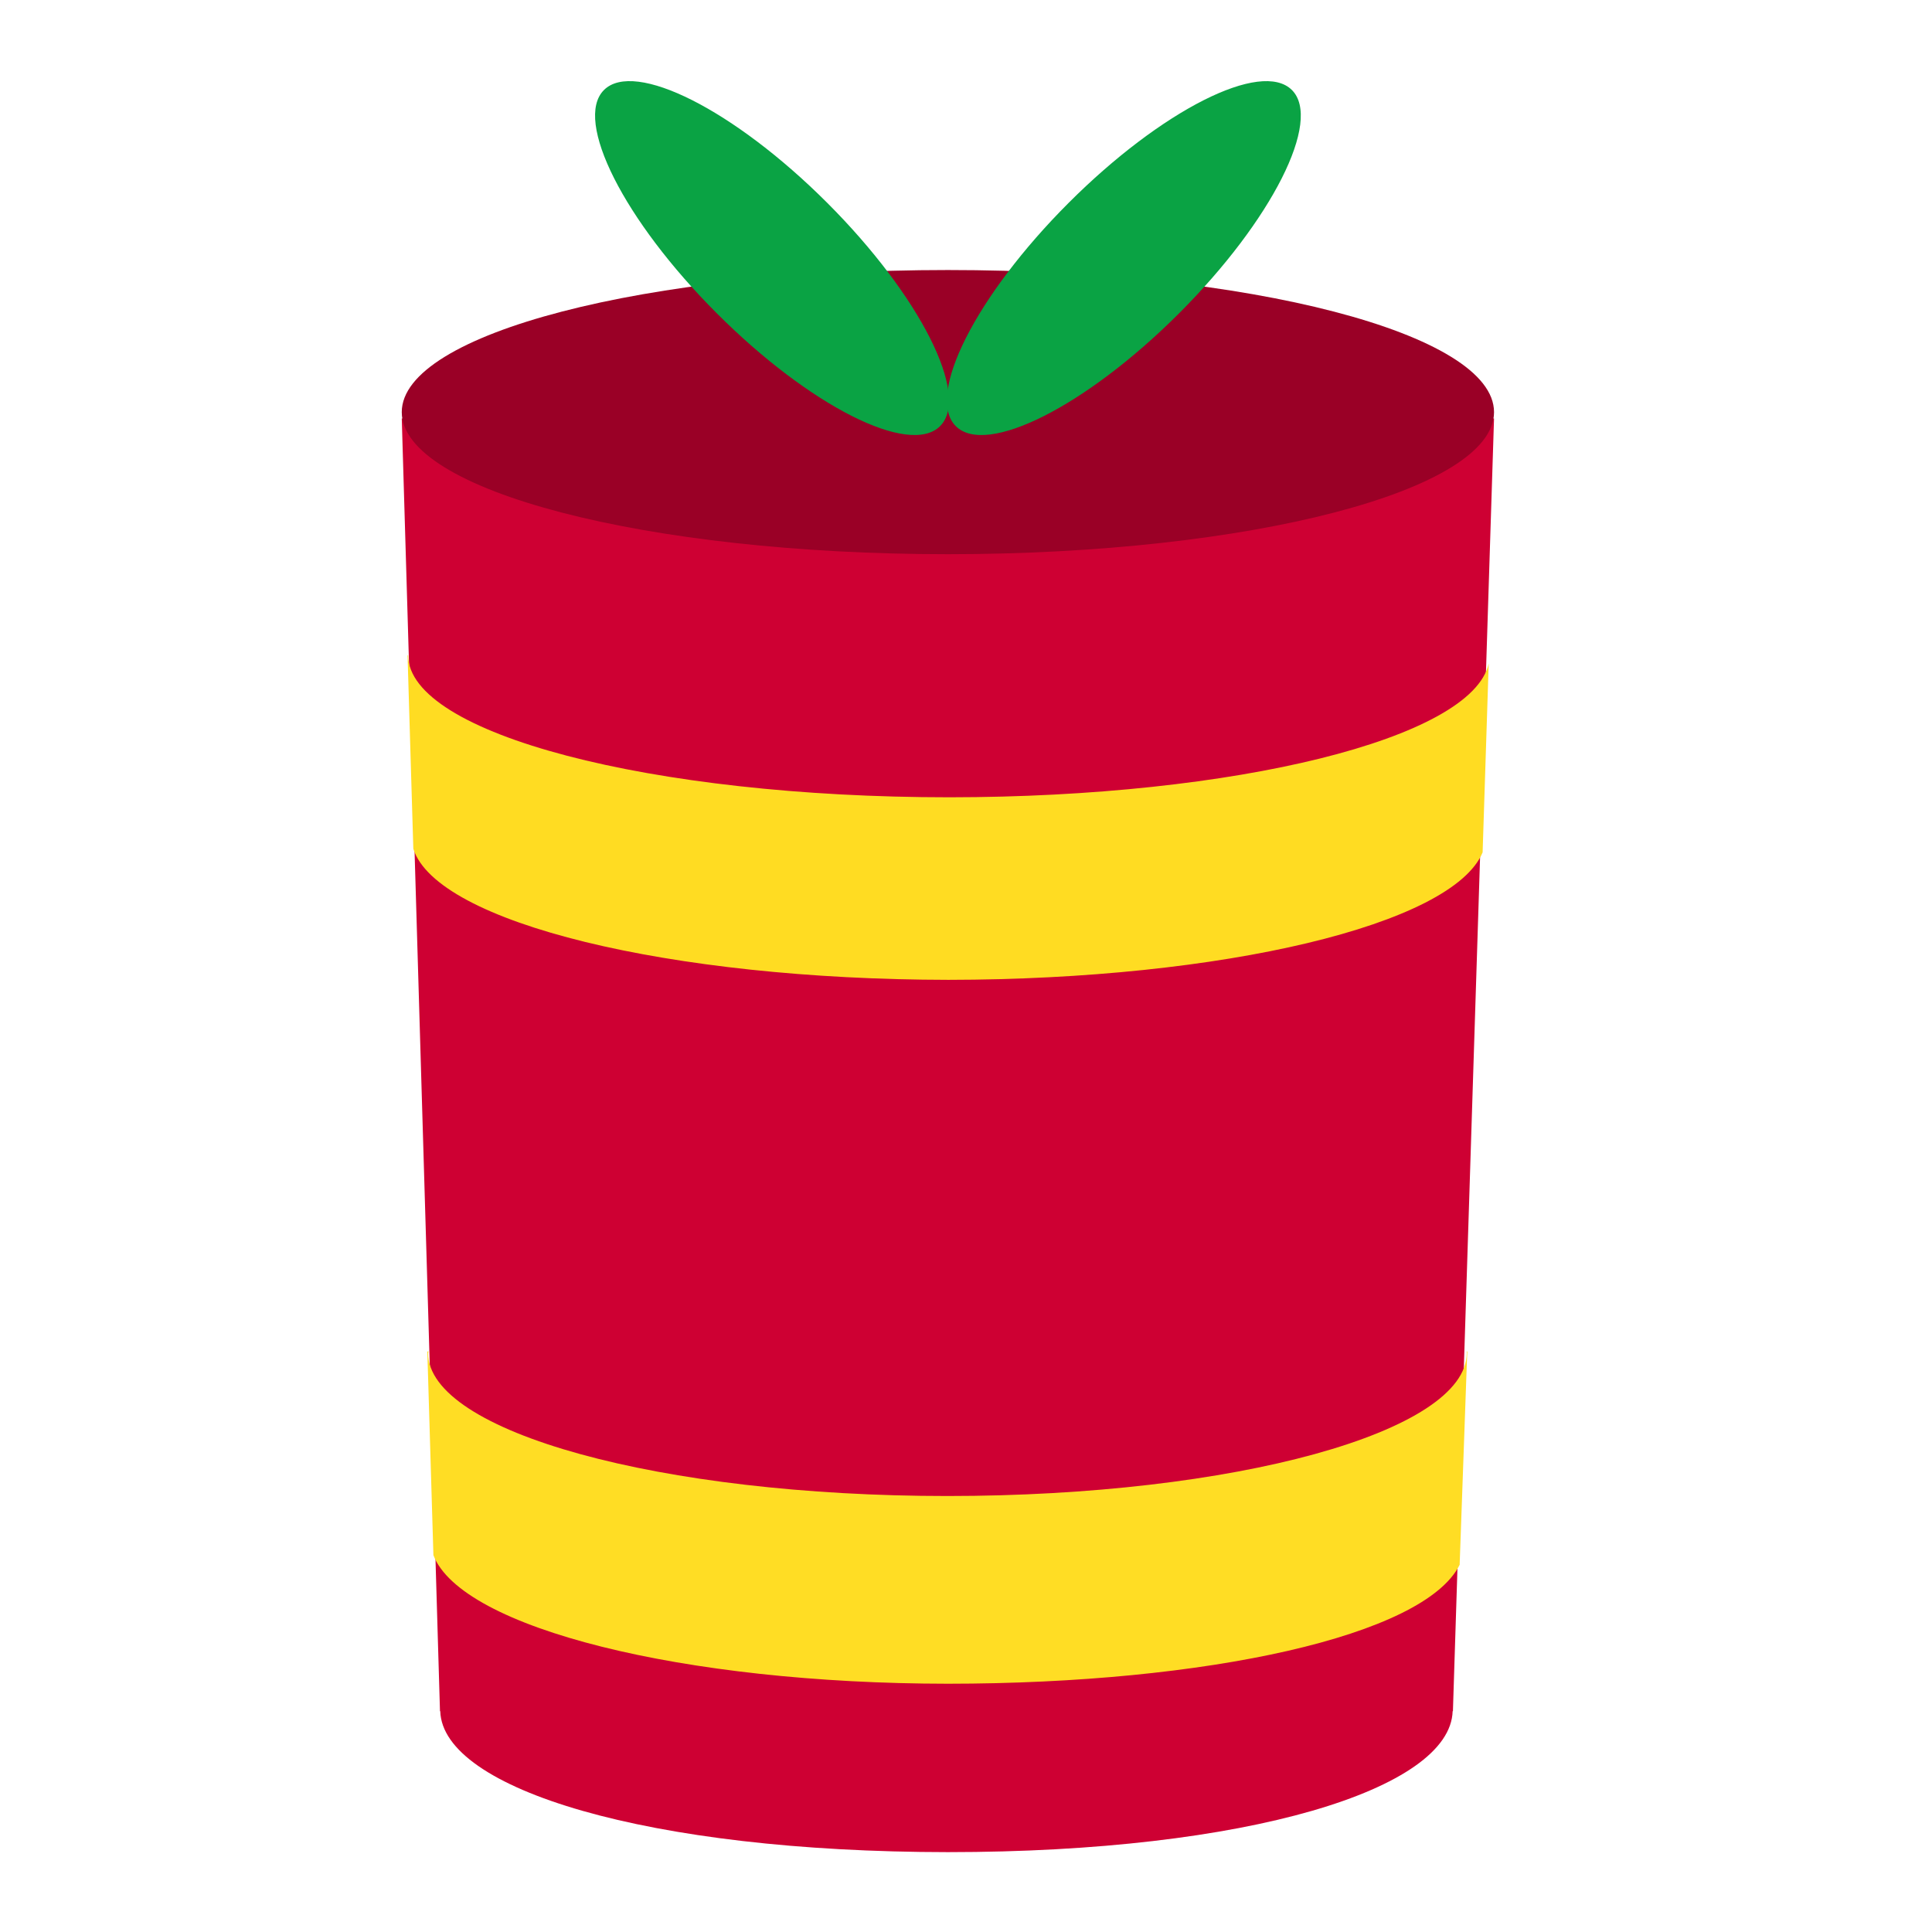
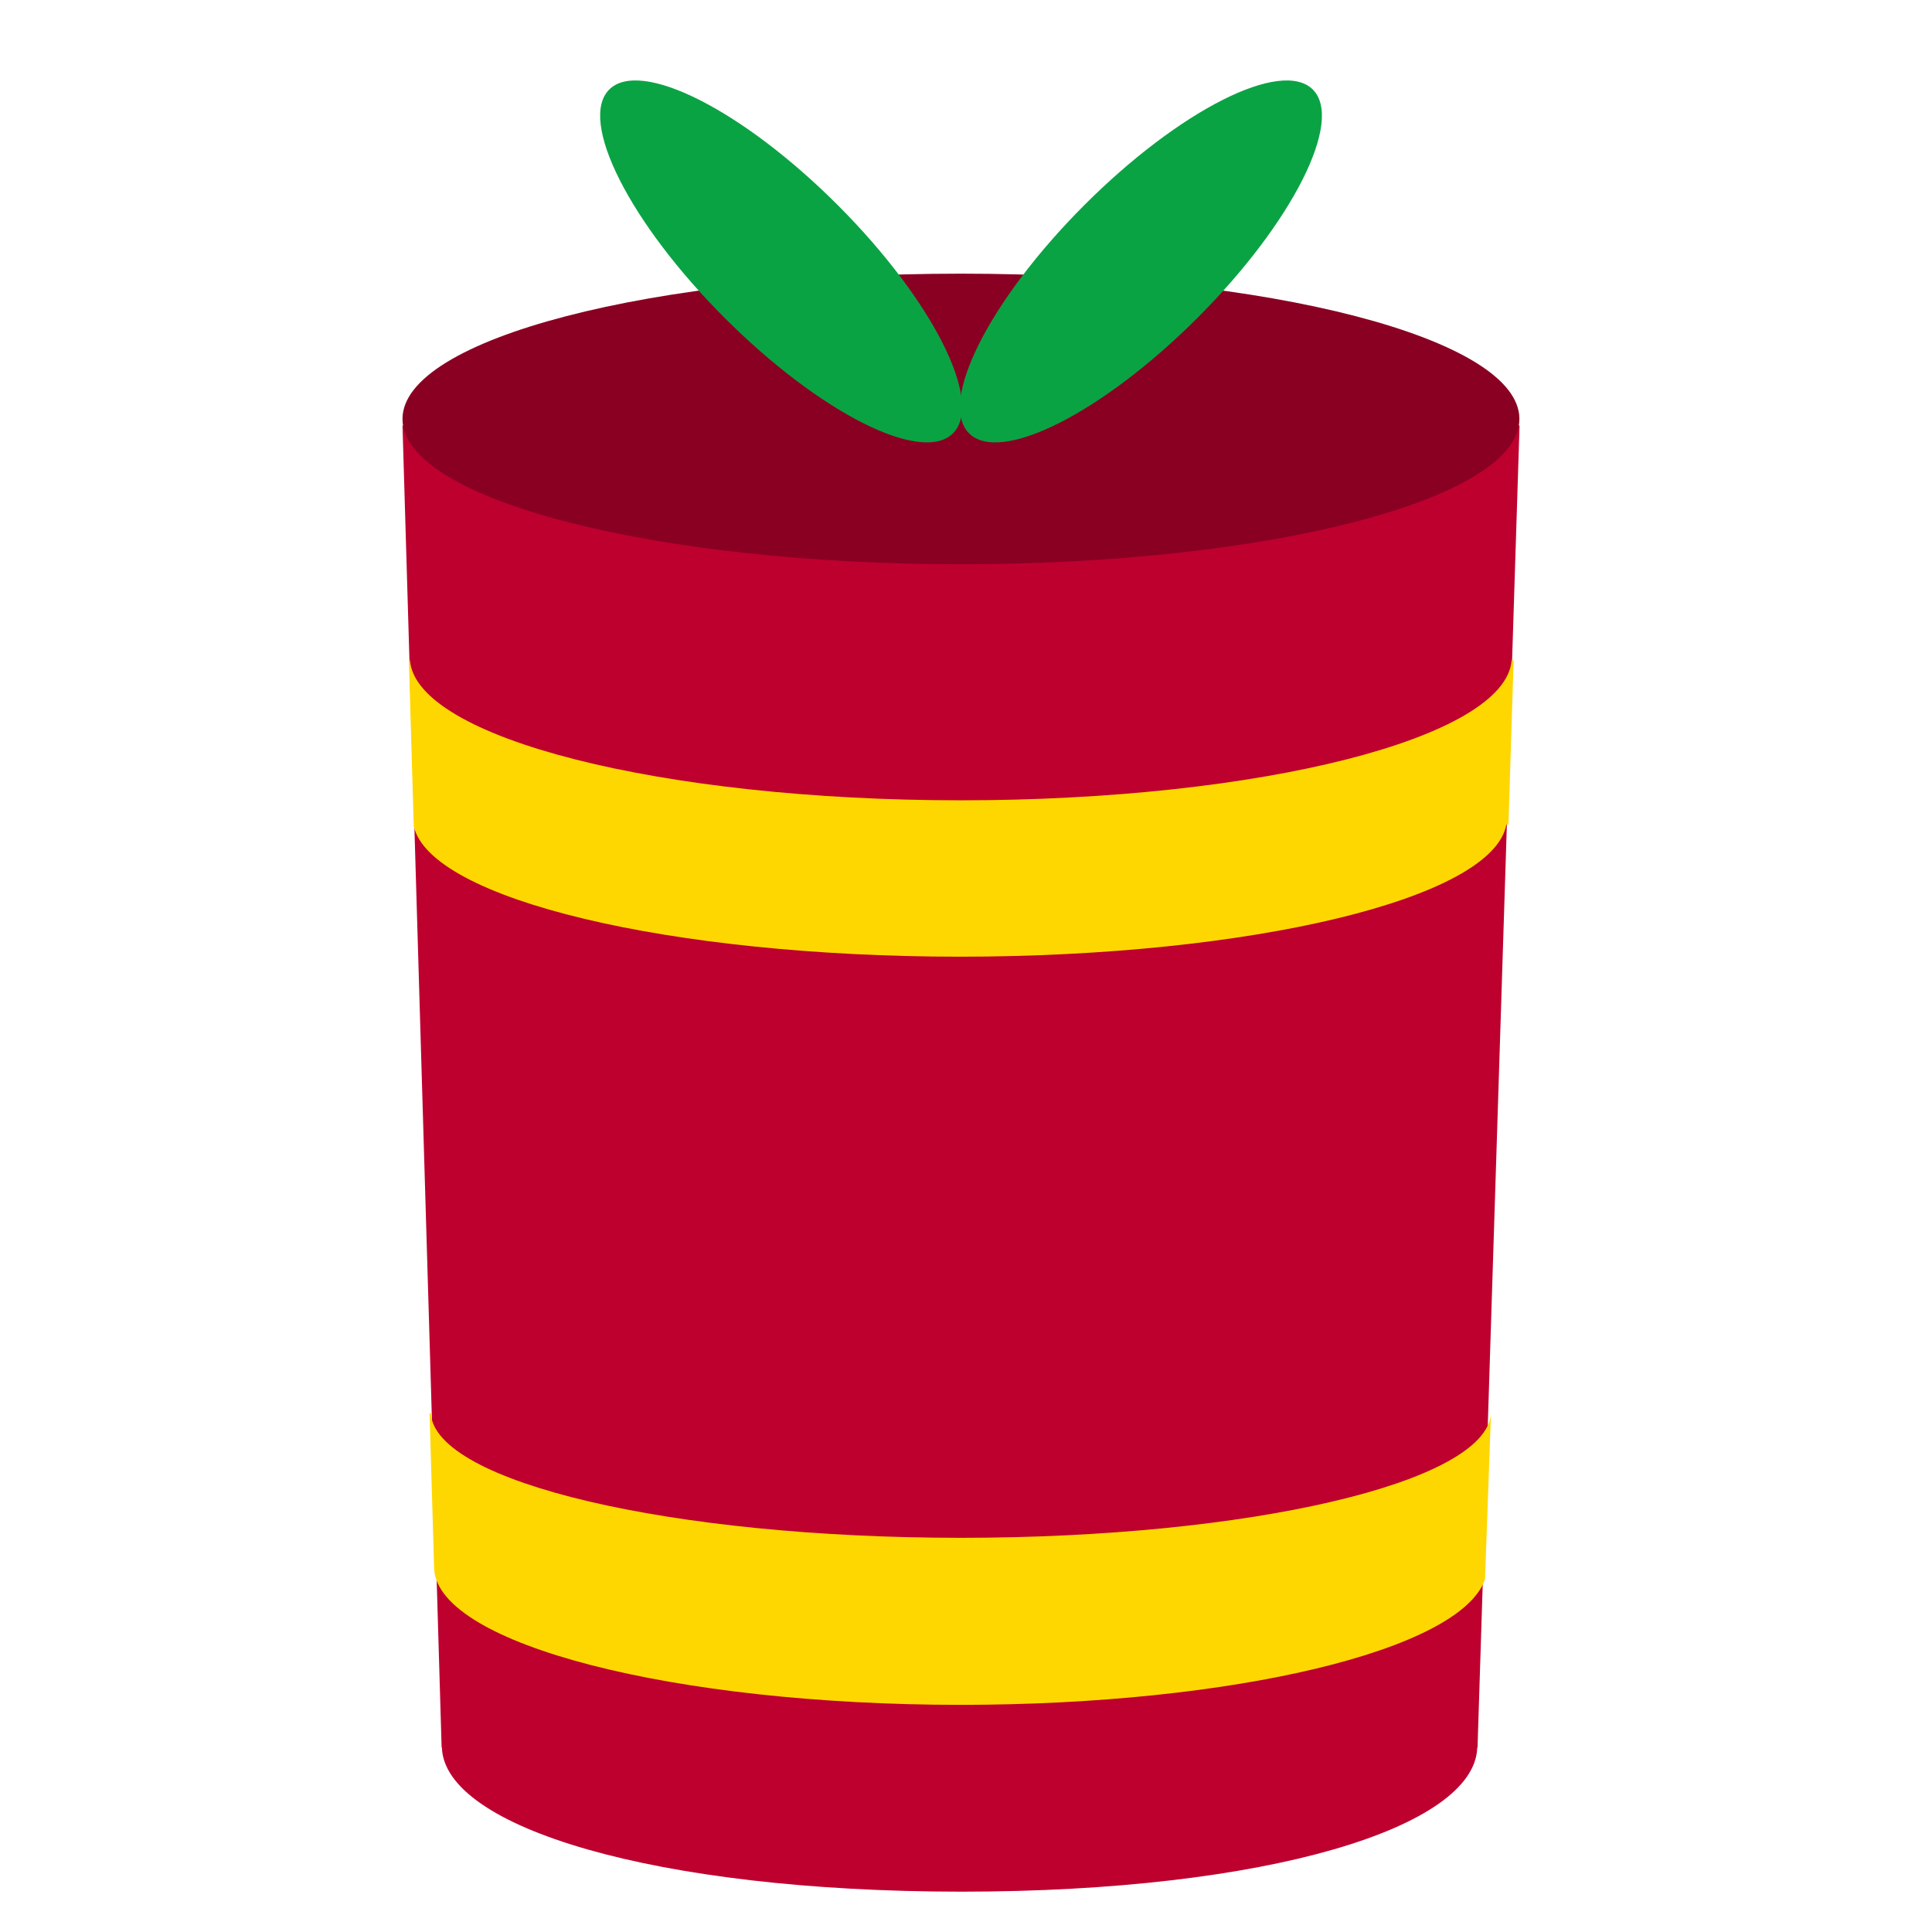
<svg xmlns="http://www.w3.org/2000/svg" width="48" height="48" viewBox="0 0 12.7 12.7" version="1.1" id="svg1">
  <defs id="defs1" />
-   <path id="ellipse1" style="display:inline;fill:#ce0033;fill-opacity:1;stroke:#000009;stroke-width:0;stroke-linecap:round;stroke-linejoin:round;paint-order:stroke fill markers" d="m 2.641,2.751 0.251,8.49 v 0.007 h 0.002 c 0.015,0.513 1.366,0.926 3.337,0.927 1.971,-2.11e-4 3.303,-0.414 3.318,-0.927 h 0.002 v -0.007 L 9.821,2.751 Z" />
-   <ellipse style="display:inline;fill:#9a0026;fill-opacity:1;stroke:#9b4400;stroke-width:0;stroke-linecap:round;stroke-linejoin:round;stroke-dasharray:none;stroke-opacity:1;paint-order:stroke fill markers" id="path1" cx="6.231" cy="2.709" rx="3.59" ry="0.934" />
-   <g id="g17" transform="matrix(0.09221727,0,0,0.09221727,-8.026323,-16.2925)" style="display:inline">
-     <ellipse style="display:inline;fill:#0aa344;fill-opacity:1;stroke:#000009;stroke-width:0;stroke-linecap:round;stroke-linejoin:round;stroke-dasharray:none;paint-order:stroke fill markers" id="path16" cx="256.129" cy="19.745" rx="5.567" ry="16.942" transform="rotate(45)" />
-     <ellipse style="display:inline;fill:#0aa344;fill-opacity:1;stroke:#000009;stroke-width:0;stroke-linecap:round;stroke-linejoin:round;stroke-dasharray:none;paint-order:stroke fill markers" id="ellipse16" cx="-37.479" cy="238.394" rx="5.567" ry="16.942" transform="rotate(-45)" />
+   <g id="layer1" style="display:inline" transform="translate(-109.6552,-160.0101)">
+     <path id="ellipse1" style="display:inline;fill:#be002f;fill-opacity:1;stroke:#000009;stroke-width:0;stroke-linecap:round;stroke-linejoin:round;paint-order:stroke fill markers" d="m 112.301,162.807 0.257,8.683 v 0.007 h 0.002 c 0.016,0.524 1.397,0.947 3.413,0.948 2.016,-2.1e-4 3.378,-0.423 3.393,-0.948 h 0.002 v -0.007 l 0.276,-8.683 z" />
+     <ellipse style="display:inline;fill:#8a0022;fill-opacity:1;stroke:#9b4400;stroke-width:0;stroke-linecap:round;stroke-linejoin:round;stroke-dasharray:none;stroke-opacity:1;paint-order:stroke fill markers" id="path1" cx="115.972" cy="162.764" rx="3.671" ry="0.955" />
+     <g id="g17" transform="matrix(0.09431319,0,0,0.09431319,101.3909,143.3307)" style="display:inline">
+       <ellipse style="display:inline;fill:#0aa344;fill-opacity:1;stroke:#000009;stroke-width:0;stroke-linecap:round;stroke-linejoin:round;stroke-dasharray:none;paint-order:stroke fill markers" id="path16" cx="256.129" cy="19.745" rx="5.567" ry="16.942" transform="rotate(45)" />
+       <ellipse style="display:inline;fill:#0aa344;fill-opacity:1;stroke:#000009;stroke-width:0;stroke-linecap:round;stroke-linejoin:round;stroke-dasharray:none;paint-order:stroke fill markers" id="ellipse16" cx="-37.479" cy="238.394" rx="5.567" ry="16.942" transform="rotate(-45)" />
+     </g>
  </g>
-   <path id="ellipse1-1-3" style="display:inline;fill:#ffdc22;fill-opacity:1;stroke:#000009;stroke-width:0;stroke-linecap:round;stroke-linejoin:round;paint-order:stroke fill markers" d="m 2.679,4.308 0.038,1.272 A 3.545,0.941 0 0 0 6.235,6.441 3.545,0.941 0 0 0 9.746,5.603 L 9.786,4.362 A 3.558,0.934 0 0 1 6.241,5.241 3.558,0.934 0 0 1 2.683,4.308 Z" />
-   <path id="ellipse1-0-1" style="display:inline;fill:#ffdd24;fill-opacity:1;stroke:#000009;stroke-width:0;stroke-linecap:round;stroke-linejoin:round;paint-order:stroke fill markers" d="m 2.809,8.884 0.04,1.339 c 0.185,0.48 1.643,0.844 3.382,0.845 1.7,-4.4e-4 3.132,-0.314 3.364,-0.782 l 0.05,-1.402 h -0.004 c 4.4e-4,0.003 6.284e-4,0.006 8.25e-4,0.009 -3.85e-5,0.52 -1.528,0.941 -3.414,0.941 -1.885,4.4e-6 -3.414,-0.421 -3.414,-0.941 8.456e-4,-0.003 0.002,-0.006 0.003,-0.009 z" />
+   <g id="layer2" style="display:inline" transform="translate(-109.6552,-160.0101)">
+     <path id="ellipse1-1-3" style="display:inline;fill:#ffd700;fill-opacity:1;stroke:#000009;stroke-width:0;stroke-linecap:round;stroke-linejoin:round;paint-order:stroke fill markers" d="m 112.343,164.351 0.032,1.09 a 3.603,0.91 0 0 0 3.589,0.858 3.603,0.91 0 0 0 3.593,-0.868 h 0.014 l 0.034,-1.08 h -0.013 a 3.626,0.94 0 0 1 -3.621,0.92 3.626,0.94 0 0 1 -3.621,-0.92 z" />
+   </g>
+   <g id="layer4" transform="translate(-109.6552,-160.0101)" style="display:inline">
+     <path id="ellipse1-0-1" style="display:inline;fill:#ffd700;fill-opacity:1;stroke:#000009;stroke-width:0;stroke-linecap:round;stroke-linejoin:round;paint-order:stroke fill markers" d="m 112.479,169.3 0.03,1.026 a 3.467,0.907 0 0 0 3.463,0.891 3.467,0.907 0 0 0 3.445,-0.825 l 0.039,-1.088 a 3.488,0.831 0 0 1 -3.484,0.815 3.488,0.831 0 0 1 -3.485,-0.819 z" />
+   </g>
</svg>
